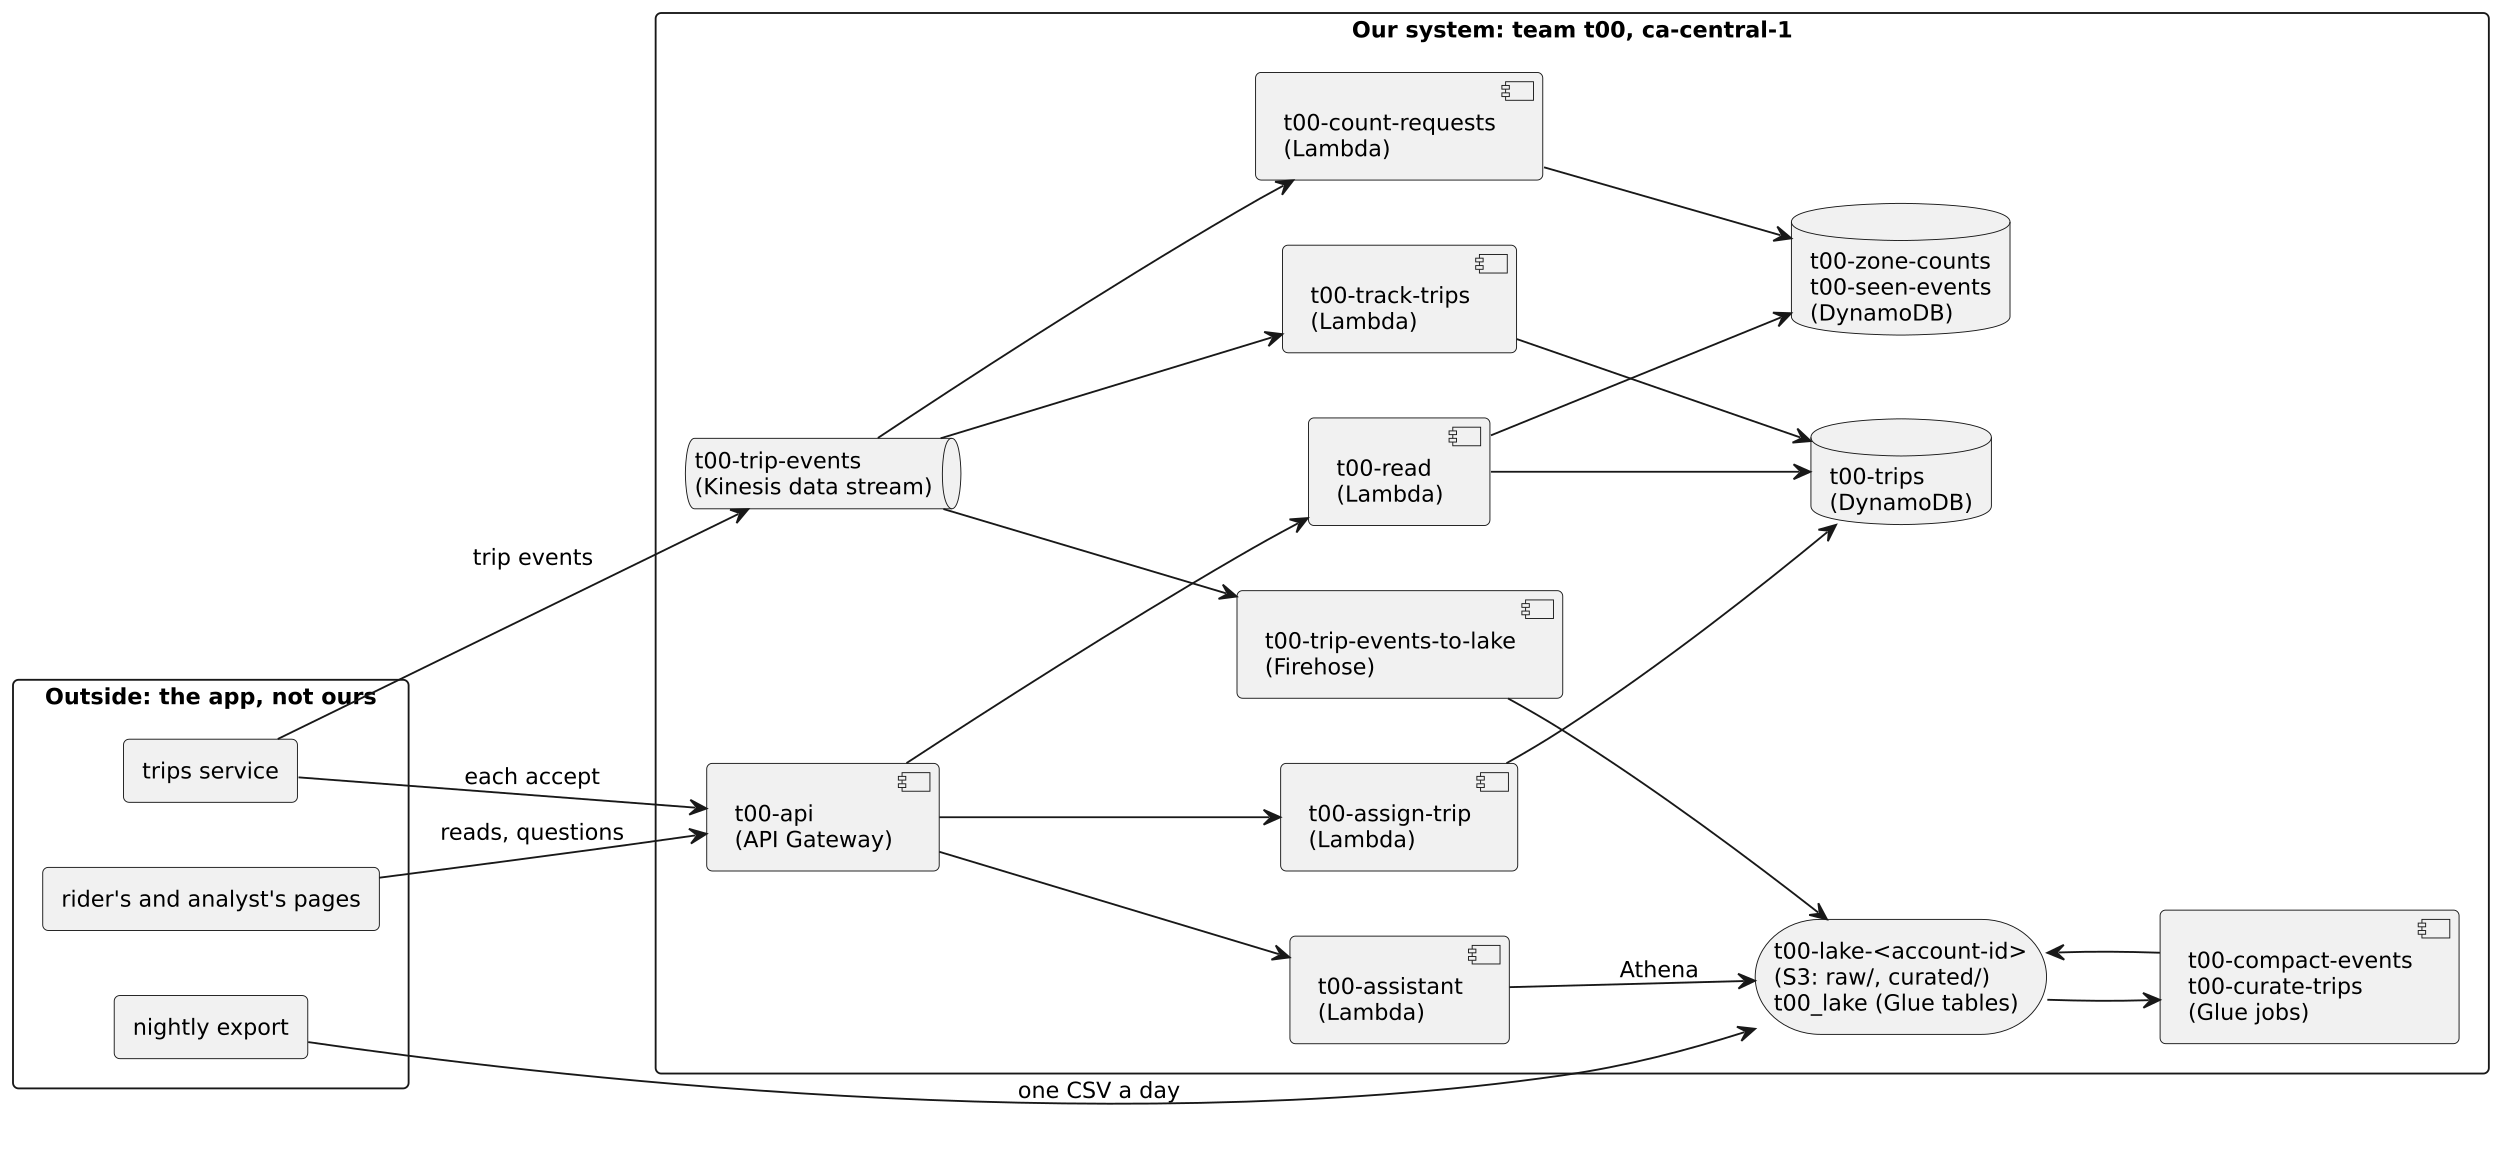
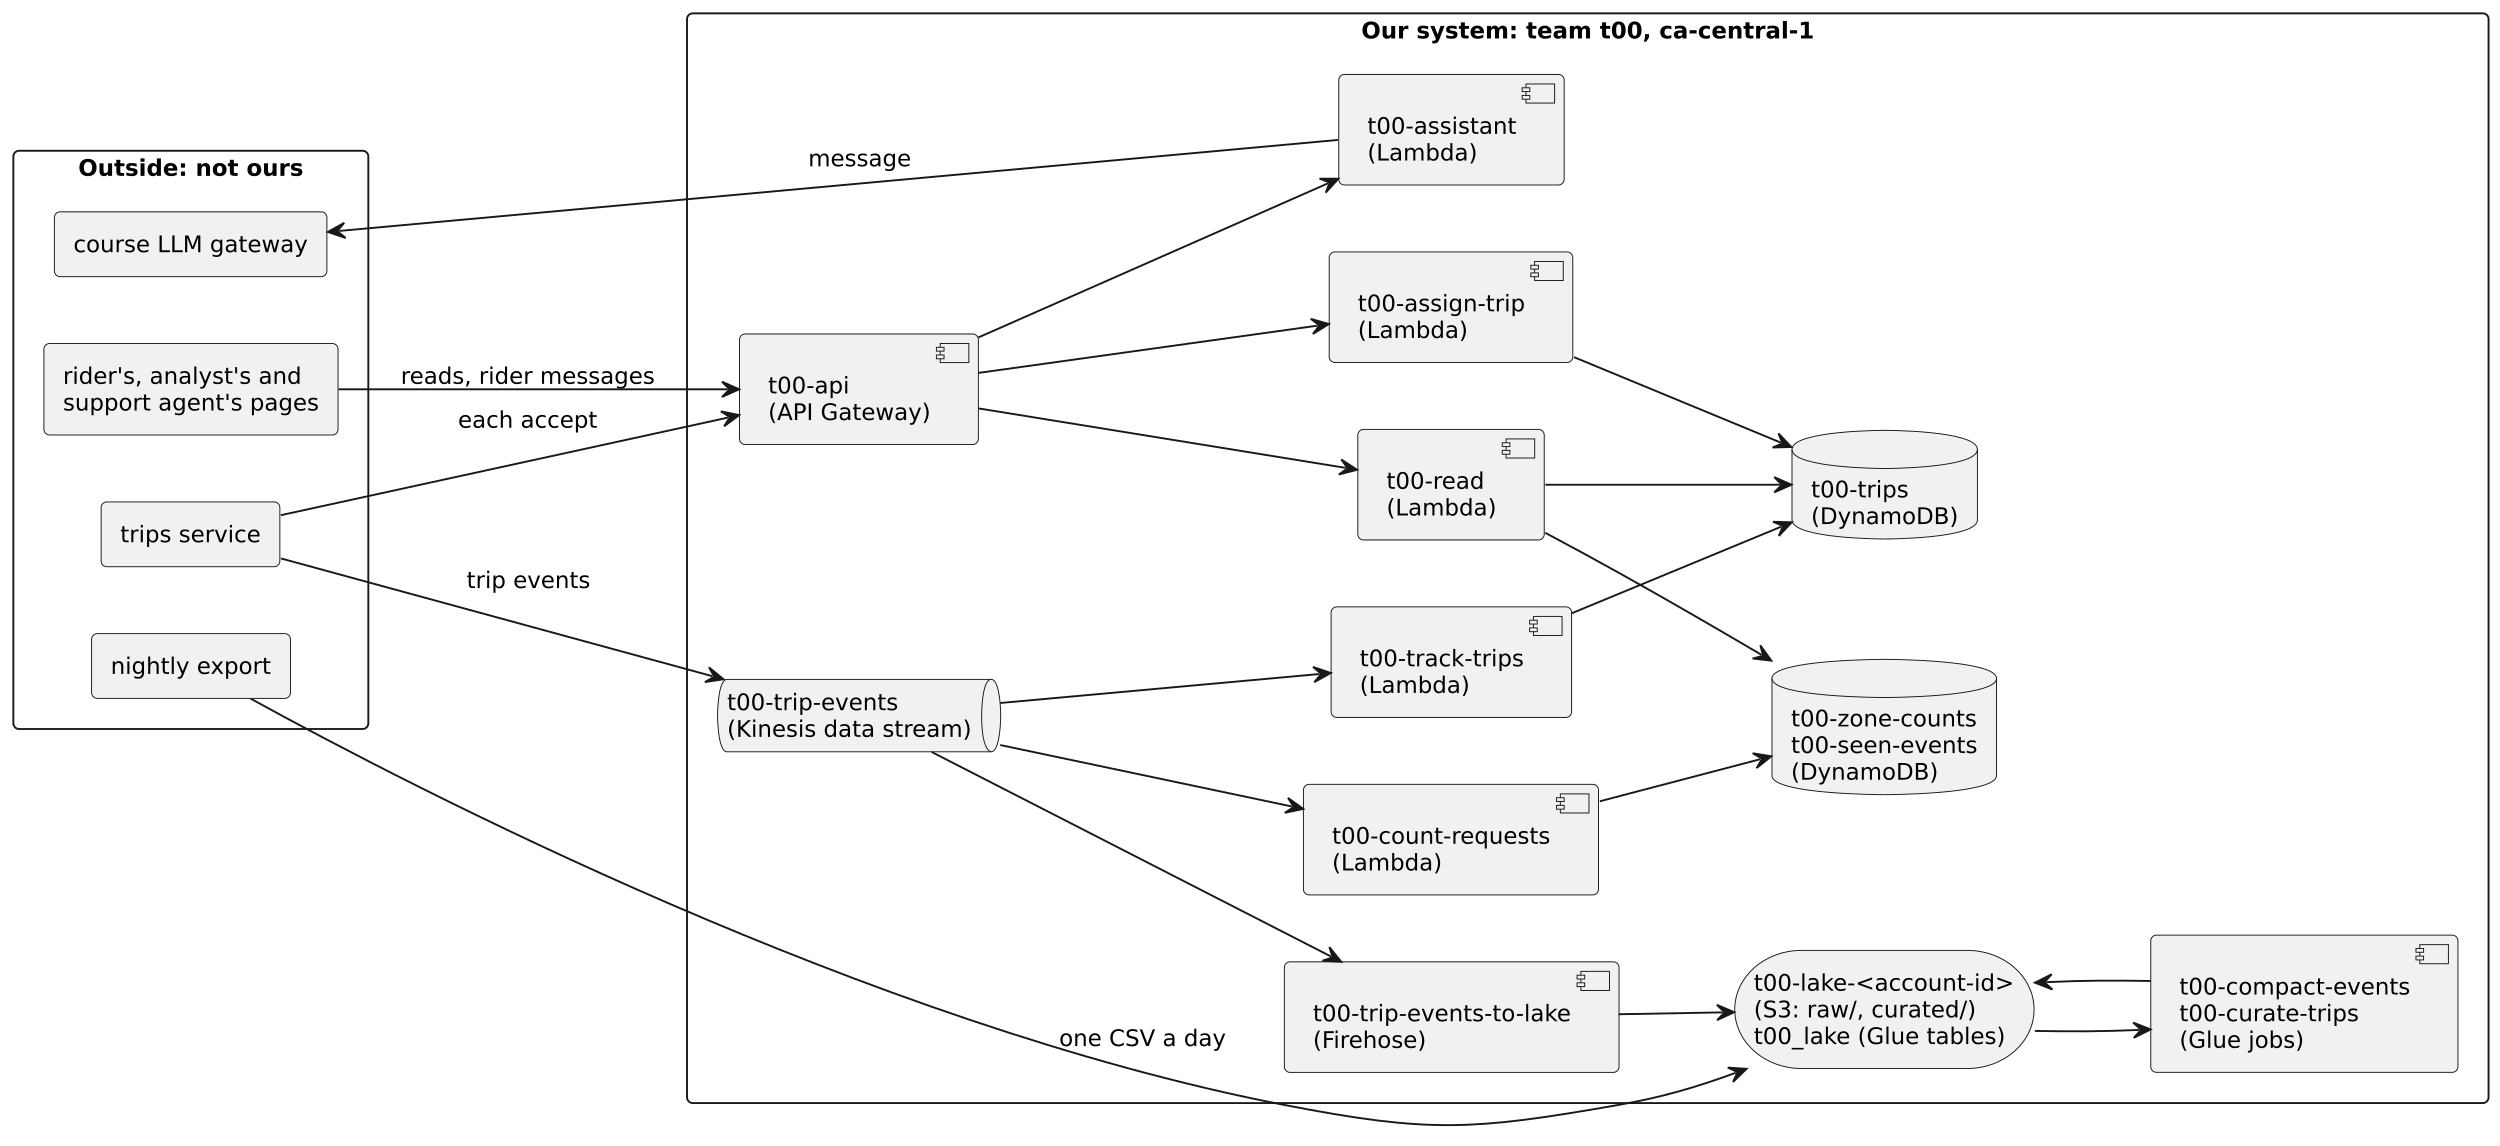
- <svg xmlns="http://www.w3.org/2000/svg" contentStyleType="text/css" data-diagram-type="DESCRIPTION" height="621px" preserveAspectRatio="none" style="width:1346px;height:621px;background:#FFFFFF;" version="1.1" viewBox="0 0 1346 621" width="1346px" zoomAndPan="magnify">
+ <svg xmlns="http://www.w3.org/2000/svg" contentStyleType="text/css" data-diagram-type="DESCRIPTION" height="600px" preserveAspectRatio="none" style="width:1310px;height:600px;background:#FFFFFF;" version="1.1" viewBox="0 0 1310 600" width="1310px" zoomAndPan="magnify">
  <defs />
  <g>
    <g id="cluster_outside">
-       <rect fill="transparent" height="220" rx="3" ry="3" style="stroke:#181818;stroke-width:1;" width="213" x="7" y="366" />
-       <text fill="#000000" font-family="DejaVu Sans" font-size="12" font-weight="bold" lengthAdjust="spacing" textLength="178.6" x="24.2" y="379.139">Outside: the app, not ours</text>
+       <rect fill="transparent" height="303" rx="3" ry="3" style="stroke:#181818;stroke-width:1;" width="186" x="7" y="79" />
+       <text fill="#000000" font-family="DejaVu Sans" font-size="12" font-weight="bold" lengthAdjust="spacing" textLength="117.99" x="41.005" y="92.139">Outside: not ours</text>
    </g>
    <g id="cluster_ours">
-       <rect fill="transparent" height="571" rx="3" ry="3" style="stroke:#181818;stroke-width:1;" width="987" x="353" y="7" />
-       <text fill="#000000" font-family="DejaVu Sans" font-size="12" font-weight="bold" lengthAdjust="spacing" textLength="237.31" x="727.845" y="20.139">Our system: team t00, ca-central-1</text>
+       <rect fill="transparent" height="571" rx="3" ry="3" style="stroke:#181818;stroke-width:1;" width="944" x="360" y="7" />
+       <text fill="#000000" font-family="DejaVu Sans" font-size="12" font-weight="bold" lengthAdjust="spacing" textLength="237.31" x="713.345" y="20.139">Our system: team t00, ca-central-1</text>
    </g>
    <g id="elem_svc">
-       <rect fill="#F1F1F1" height="33.969" rx="3" ry="3" style="stroke:#181818;stroke-width:0.5;" width="93.641" x="66.5" y="398" />
-       <text fill="#000000" font-family="DejaVu Sans" font-size="12" lengthAdjust="spacing" textLength="73.641" x="76.5" y="419.139">trips service</text>
+       <rect fill="#F1F1F1" height="33.969" rx="3" ry="3" style="stroke:#181818;stroke-width:0.5;" width="93.641" x="53" y="263" />
+       <text fill="#000000" font-family="DejaVu Sans" font-size="12" lengthAdjust="spacing" textLength="73.641" x="63" y="284.139">trips service</text>
    </g>
    <g id="elem_export">
-       <rect fill="#F1F1F1" height="33.969" rx="3" ry="3" style="stroke:#181818;stroke-width:0.5;" width="104.199" x="61.5" y="536" />
-       <text fill="#000000" font-family="DejaVu Sans" font-size="12" lengthAdjust="spacing" textLength="84.199" x="71.5" y="557.139">nightly export</text>
+       <rect fill="#F1F1F1" height="33.969" rx="3" ry="3" style="stroke:#181818;stroke-width:0.5;" width="104.199" x="48" y="332" />
+       <text fill="#000000" font-family="DejaVu Sans" font-size="12" lengthAdjust="spacing" textLength="84.199" x="58" y="353.139">nightly export</text>
    </g>
    <g id="elem_pages">
-       <rect fill="#F1F1F1" height="33.969" rx="3" ry="3" style="stroke:#181818;stroke-width:0.5;" width="181.25" x="23" y="467" />
-       <text fill="#000000" font-family="DejaVu Sans" font-size="12" lengthAdjust="spacing" textLength="161.25" x="33" y="488.139">rider's and analyst's pages</text>
+       <rect fill="#F1F1F1" height="47.938" rx="3" ry="3" style="stroke:#181818;stroke-width:0.5;" width="154.139" x="23" y="180" />
+       <text fill="#000000" font-family="DejaVu Sans" font-size="12" lengthAdjust="spacing" textLength="125.027" x="33" y="201.139">rider's, analyst's and</text>
+       <text fill="#000000" font-family="DejaVu Sans" font-size="12" lengthAdjust="spacing" textLength="134.139" x="33" y="215.107">support agent's pages</text>
+     </g>
+     <g id="elem_gateway">
+       <rect fill="#F1F1F1" height="33.969" rx="3" ry="3" style="stroke:#181818;stroke-width:0.5;" width="142.795" x="28.5" y="111" />
+       <text fill="#000000" font-family="DejaVu Sans" font-size="12" lengthAdjust="spacing" textLength="122.795" x="38.5" y="132.139">course LLM gateway</text>
    </g>
    <g id="elem_stream">
-       <path d="M374,236 L512.367,236 C517.367,236 517.367,254.969 517.367,254.969 C517.367,254.969 517.367,273.938 512.367,273.938 L374,273.938 C369,273.938 369,254.969 369,254.969 C369,254.969 369,236 374,236 " fill="#F1F1F1" style="stroke:#181818;stroke-width:0.5;" />
-       <path d="M512.367,236 C507.367,236 507.367,254.969 507.367,254.969 C507.367,273.938 512.367,273.938 512.367,273.938 " fill="transparent" style="stroke:#181818;stroke-width:0.5;" />
-       <text fill="#000000" font-family="DejaVu Sans" font-size="12" lengthAdjust="spacing" textLength="89.654" x="374" y="252.139">t00-trip-events</text>
-       <text fill="#000000" font-family="DejaVu Sans" font-size="12" lengthAdjust="spacing" textLength="128.367" x="374" y="266.107">(Kinesis data stream)</text>
+       <path d="M381,356 L519.367,356 C524.367,356 524.367,374.969 524.367,374.969 C524.367,374.969 524.367,393.938 519.367,393.938 L381,393.938 C376,393.938 376,374.969 376,374.969 C376,374.969 376,356 381,356 " fill="#F1F1F1" style="stroke:#181818;stroke-width:0.5;" />
+       <path d="M519.367,356 C514.367,356 514.367,374.969 514.367,374.969 C514.367,393.938 519.367,393.938 519.367,393.938 " fill="transparent" style="stroke:#181818;stroke-width:0.5;" />
+       <text fill="#000000" font-family="DejaVu Sans" font-size="12" lengthAdjust="spacing" textLength="89.654" x="381" y="372.139">t00-trip-events</text>
+       <text fill="#000000" font-family="DejaVu Sans" font-size="12" lengthAdjust="spacing" textLength="128.367" x="381" y="386.107">(Kinesis data stream)</text>
    </g>
    <g id="elem_count">
-       <rect fill="#F1F1F1" height="57.938" rx="3" ry="3" style="stroke:#181818;stroke-width:0.5;" width="154.621" x="676" y="39" />
-       <rect fill="#F1F1F1" height="10" style="stroke:#181818;stroke-width:0.5;" width="15" x="810.621" y="44" />
-       <rect fill="#F1F1F1" height="2" style="stroke:#181818;stroke-width:0.5;" width="4" x="808.621" y="46" />
-       <rect fill="#F1F1F1" height="2" style="stroke:#181818;stroke-width:0.5;" width="4" x="808.621" y="50" />
-       <text fill="#000000" font-family="DejaVu Sans" font-size="12" lengthAdjust="spacing" textLength="114.621" x="691" y="70.139">t00-count-requests</text>
-       <text fill="#000000" font-family="DejaVu Sans" font-size="12" lengthAdjust="spacing" textLength="57.68" x="691" y="84.107">(Lambda)</text>
+       <rect fill="#F1F1F1" height="57.938" rx="3" ry="3" style="stroke:#181818;stroke-width:0.5;" width="154.621" x="683" y="411" />
+       <rect fill="#F1F1F1" height="10" style="stroke:#181818;stroke-width:0.5;" width="15" x="817.621" y="416" />
+       <rect fill="#F1F1F1" height="2" style="stroke:#181818;stroke-width:0.5;" width="4" x="815.621" y="418" />
+       <rect fill="#F1F1F1" height="2" style="stroke:#181818;stroke-width:0.5;" width="4" x="815.621" y="422" />
+       <text fill="#000000" font-family="DejaVu Sans" font-size="12" lengthAdjust="spacing" textLength="114.621" x="698" y="442.139">t00-count-requests</text>
+       <text fill="#000000" font-family="DejaVu Sans" font-size="12" lengthAdjust="spacing" textLength="57.68" x="698" y="456.107">(Lambda)</text>
    </g>
    <g id="elem_counts">
-       <path d="M964.5,119.5 C964.5,109.5 1023.344,109.5 1023.344,109.5 C1023.344,109.5 1082.188,109.5 1082.188,119.5 L1082.188,170.406 C1082.188,180.406 1023.344,180.406 1023.344,180.406 C1023.344,180.406 964.5,180.406 964.5,170.406 L964.5,119.5 " fill="#F1F1F1" style="stroke:#181818;stroke-width:0.5;" />
-       <path d="M964.5,119.5 C964.5,129.5 1023.344,129.5 1023.344,129.5 C1023.344,129.5 1082.188,129.5 1082.188,119.5 " fill="transparent" style="stroke:#181818;stroke-width:0.5;" />
-       <text fill="#000000" font-family="DejaVu Sans" font-size="12" lengthAdjust="spacing" textLength="97.371" x="974.5" y="144.639">t00-zone-counts</text>
-       <text fill="#000000" font-family="DejaVu Sans" font-size="12" lengthAdjust="spacing" textLength="97.688" x="974.5" y="158.607">t00-seen-events</text>
-       <text fill="#000000" font-family="DejaVu Sans" font-size="12" lengthAdjust="spacing" textLength="77.168" x="974.5" y="172.576">(DynamoDB)</text>
+       <path d="M928.5,355.5 C928.5,345.5 987.344,345.5 987.344,345.5 C987.344,345.5 1046.188,345.5 1046.188,355.5 L1046.188,406.406 C1046.188,416.406 987.344,416.406 987.344,416.406 C987.344,416.406 928.5,416.406 928.5,406.406 L928.5,355.5 " fill="#F1F1F1" style="stroke:#181818;stroke-width:0.5;" />
+       <path d="M928.5,355.5 C928.5,365.5 987.344,365.5 987.344,365.5 C987.344,365.5 1046.188,365.5 1046.188,355.5 " fill="transparent" style="stroke:#181818;stroke-width:0.5;" />
+       <text fill="#000000" font-family="DejaVu Sans" font-size="12" lengthAdjust="spacing" textLength="97.371" x="938.5" y="380.639">t00-zone-counts</text>
+       <text fill="#000000" font-family="DejaVu Sans" font-size="12" lengthAdjust="spacing" textLength="97.688" x="938.5" y="394.607">t00-seen-events</text>
+       <text fill="#000000" font-family="DejaVu Sans" font-size="12" lengthAdjust="spacing" textLength="77.168" x="938.5" y="408.576">(DynamoDB)</text>
    </g>
    <g id="elem_track">
-       <rect fill="#F1F1F1" height="57.938" rx="3" ry="3" style="stroke:#181818;stroke-width:0.5;" width="126.016" x="690.5" y="132" />
-       <rect fill="#F1F1F1" height="10" style="stroke:#181818;stroke-width:0.5;" width="15" x="796.516" y="137" />
-       <rect fill="#F1F1F1" height="2" style="stroke:#181818;stroke-width:0.5;" width="4" x="794.516" y="139" />
-       <rect fill="#F1F1F1" height="2" style="stroke:#181818;stroke-width:0.5;" width="4" x="794.516" y="143" />
-       <text fill="#000000" font-family="DejaVu Sans" font-size="12" lengthAdjust="spacing" textLength="86.016" x="705.5" y="163.139">t00-track-trips</text>
-       <text fill="#000000" font-family="DejaVu Sans" font-size="12" lengthAdjust="spacing" textLength="57.68" x="705.5" y="177.107">(Lambda)</text>
+       <rect fill="#F1F1F1" height="57.938" rx="3" ry="3" style="stroke:#181818;stroke-width:0.5;" width="126.016" x="697.5" y="318" />
+       <rect fill="#F1F1F1" height="10" style="stroke:#181818;stroke-width:0.5;" width="15" x="803.516" y="323" />
+       <rect fill="#F1F1F1" height="2" style="stroke:#181818;stroke-width:0.5;" width="4" x="801.516" y="325" />
+       <rect fill="#F1F1F1" height="2" style="stroke:#181818;stroke-width:0.5;" width="4" x="801.516" y="329" />
+       <text fill="#000000" font-family="DejaVu Sans" font-size="12" lengthAdjust="spacing" textLength="86.016" x="712.5" y="349.139">t00-track-trips</text>
+       <text fill="#000000" font-family="DejaVu Sans" font-size="12" lengthAdjust="spacing" textLength="57.68" x="712.5" y="363.107">(Lambda)</text>
    </g>
    <g id="elem_trips">
-       <path d="M975,235.5 C975,225.5 1023.584,225.5 1023.584,225.5 C1023.584,225.5 1072.168,225.5 1072.168,235.5 L1072.168,272.438 C1072.168,282.438 1023.584,282.438 1023.584,282.438 C1023.584,282.438 975,282.438 975,272.438 L975,235.5 " fill="#F1F1F1" style="stroke:#181818;stroke-width:0.5;" />
-       <path d="M975,235.5 C975,245.5 1023.584,245.5 1023.584,245.5 C1023.584,245.5 1072.168,245.5 1072.168,235.5 " fill="transparent" style="stroke:#181818;stroke-width:0.5;" />
-       <text fill="#000000" font-family="DejaVu Sans" font-size="12" lengthAdjust="spacing" textLength="51.147" x="985" y="260.639">t00-trips</text>
-       <text fill="#000000" font-family="DejaVu Sans" font-size="12" lengthAdjust="spacing" textLength="77.168" x="985" y="274.607">(DynamoDB)</text>
+       <path d="M939,235.5 C939,225.5 987.584,225.5 987.584,225.5 C987.584,225.5 1036.168,225.5 1036.168,235.5 L1036.168,272.438 C1036.168,282.438 987.584,282.438 987.584,282.438 C987.584,282.438 939,282.438 939,272.438 L939,235.5 " fill="#F1F1F1" style="stroke:#181818;stroke-width:0.5;" />
+       <path d="M939,235.5 C939,245.5 987.584,245.5 987.584,245.5 C987.584,245.5 1036.168,245.5 1036.168,235.5 " fill="transparent" style="stroke:#181818;stroke-width:0.5;" />
+       <text fill="#000000" font-family="DejaVu Sans" font-size="12" lengthAdjust="spacing" textLength="51.147" x="949" y="260.639">t00-trips</text>
+       <text fill="#000000" font-family="DejaVu Sans" font-size="12" lengthAdjust="spacing" textLength="77.168" x="949" y="274.607">(DynamoDB)</text>
    </g>
    <g id="elem_api">
-       <rect fill="#F1F1F1" height="57.938" rx="3" ry="3" style="stroke:#181818;stroke-width:0.5;" width="125.172" x="380.5" y="411" />
-       <rect fill="#F1F1F1" height="10" style="stroke:#181818;stroke-width:0.5;" width="15" x="485.672" y="416" />
-       <rect fill="#F1F1F1" height="2" style="stroke:#181818;stroke-width:0.5;" width="4" x="483.672" y="418" />
-       <rect fill="#F1F1F1" height="2" style="stroke:#181818;stroke-width:0.5;" width="4" x="483.672" y="422" />
-       <text fill="#000000" font-family="DejaVu Sans" font-size="12" lengthAdjust="spacing" textLength="42.609" x="395.5" y="442.139">t00-api</text>
-       <text fill="#000000" font-family="DejaVu Sans" font-size="12" lengthAdjust="spacing" textLength="85.172" x="395.5" y="456.107">(API Gateway)</text>
+       <rect fill="#F1F1F1" height="57.938" rx="3" ry="3" style="stroke:#181818;stroke-width:0.5;" width="125.172" x="387.5" y="175" />
+       <rect fill="#F1F1F1" height="10" style="stroke:#181818;stroke-width:0.5;" width="15" x="492.672" y="180" />
+       <rect fill="#F1F1F1" height="2" style="stroke:#181818;stroke-width:0.5;" width="4" x="490.672" y="182" />
+       <rect fill="#F1F1F1" height="2" style="stroke:#181818;stroke-width:0.5;" width="4" x="490.672" y="186" />
+       <text fill="#000000" font-family="DejaVu Sans" font-size="12" lengthAdjust="spacing" textLength="42.609" x="402.5" y="206.139">t00-api</text>
+       <text fill="#000000" font-family="DejaVu Sans" font-size="12" lengthAdjust="spacing" textLength="85.172" x="402.5" y="220.107">(API Gateway)</text>
    </g>
    <g id="elem_assign">
-       <rect fill="#F1F1F1" height="57.938" rx="3" ry="3" style="stroke:#181818;stroke-width:0.5;" width="127.639" x="689.5" y="411" />
-       <rect fill="#F1F1F1" height="10" style="stroke:#181818;stroke-width:0.5;" width="15" x="797.139" y="416" />
-       <rect fill="#F1F1F1" height="2" style="stroke:#181818;stroke-width:0.5;" width="4" x="795.139" y="418" />
-       <rect fill="#F1F1F1" height="2" style="stroke:#181818;stroke-width:0.5;" width="4" x="795.139" y="422" />
-       <text fill="#000000" font-family="DejaVu Sans" font-size="12" lengthAdjust="spacing" textLength="87.639" x="704.5" y="442.139">t00-assign-trip</text>
-       <text fill="#000000" font-family="DejaVu Sans" font-size="12" lengthAdjust="spacing" textLength="57.68" x="704.5" y="456.107">(Lambda)</text>
+       <rect fill="#F1F1F1" height="57.938" rx="3" ry="3" style="stroke:#181818;stroke-width:0.5;" width="127.639" x="696.5" y="132" />
+       <rect fill="#F1F1F1" height="10" style="stroke:#181818;stroke-width:0.5;" width="15" x="804.139" y="137" />
+       <rect fill="#F1F1F1" height="2" style="stroke:#181818;stroke-width:0.5;" width="4" x="802.139" y="139" />
+       <rect fill="#F1F1F1" height="2" style="stroke:#181818;stroke-width:0.5;" width="4" x="802.139" y="143" />
+       <text fill="#000000" font-family="DejaVu Sans" font-size="12" lengthAdjust="spacing" textLength="87.639" x="711.5" y="163.139">t00-assign-trip</text>
+       <text fill="#000000" font-family="DejaVu Sans" font-size="12" lengthAdjust="spacing" textLength="57.68" x="711.5" y="177.107">(Lambda)</text>
    </g>
    <g id="elem_read">
-       <rect fill="#F1F1F1" height="57.938" rx="3" ry="3" style="stroke:#181818;stroke-width:0.5;" width="97.68" x="704.5" y="225" />
-       <rect fill="#F1F1F1" height="10" style="stroke:#181818;stroke-width:0.5;" width="15" x="782.18" y="230" />
-       <rect fill="#F1F1F1" height="2" style="stroke:#181818;stroke-width:0.5;" width="4" x="780.18" y="232" />
-       <rect fill="#F1F1F1" height="2" style="stroke:#181818;stroke-width:0.5;" width="4" x="780.18" y="236" />
-       <text fill="#000000" font-family="DejaVu Sans" font-size="12" lengthAdjust="spacing" textLength="51.592" x="719.5" y="256.139">t00-read</text>
-       <text fill="#000000" font-family="DejaVu Sans" font-size="12" lengthAdjust="spacing" textLength="57.68" x="719.5" y="270.107">(Lambda)</text>
+       <rect fill="#F1F1F1" height="57.938" rx="3" ry="3" style="stroke:#181818;stroke-width:0.5;" width="97.68" x="711.5" y="225" />
+       <rect fill="#F1F1F1" height="10" style="stroke:#181818;stroke-width:0.5;" width="15" x="789.18" y="230" />
+       <rect fill="#F1F1F1" height="2" style="stroke:#181818;stroke-width:0.5;" width="4" x="787.18" y="232" />
+       <rect fill="#F1F1F1" height="2" style="stroke:#181818;stroke-width:0.5;" width="4" x="787.18" y="236" />
+       <text fill="#000000" font-family="DejaVu Sans" font-size="12" lengthAdjust="spacing" textLength="51.592" x="726.5" y="256.139">t00-read</text>
+       <text fill="#000000" font-family="DejaVu Sans" font-size="12" lengthAdjust="spacing" textLength="57.68" x="726.5" y="270.107">(Lambda)</text>
    </g>
    <g id="elem_assistant">
-       <rect fill="#F1F1F1" height="57.938" rx="3" ry="3" style="stroke:#181818;stroke-width:0.5;" width="118.117" x="694.5" y="504" />
-       <rect fill="#F1F1F1" height="10" style="stroke:#181818;stroke-width:0.5;" width="15" x="792.617" y="509" />
-       <rect fill="#F1F1F1" height="2" style="stroke:#181818;stroke-width:0.5;" width="4" x="790.617" y="511" />
-       <rect fill="#F1F1F1" height="2" style="stroke:#181818;stroke-width:0.5;" width="4" x="790.617" y="515" />
-       <text fill="#000000" font-family="DejaVu Sans" font-size="12" lengthAdjust="spacing" textLength="78.117" x="709.5" y="535.139">t00-assistant</text>
-       <text fill="#000000" font-family="DejaVu Sans" font-size="12" lengthAdjust="spacing" textLength="57.68" x="709.5" y="549.107">(Lambda)</text>
+       <rect fill="#F1F1F1" height="57.938" rx="3" ry="3" style="stroke:#181818;stroke-width:0.5;" width="118.117" x="701.5" y="39" />
+       <rect fill="#F1F1F1" height="10" style="stroke:#181818;stroke-width:0.5;" width="15" x="799.617" y="44" />
+       <rect fill="#F1F1F1" height="2" style="stroke:#181818;stroke-width:0.5;" width="4" x="797.617" y="46" />
+       <rect fill="#F1F1F1" height="2" style="stroke:#181818;stroke-width:0.5;" width="4" x="797.617" y="50" />
+       <text fill="#000000" font-family="DejaVu Sans" font-size="12" lengthAdjust="spacing" textLength="78.117" x="716.5" y="70.139">t00-assistant</text>
+       <text fill="#000000" font-family="DejaVu Sans" font-size="12" lengthAdjust="spacing" textLength="57.68" x="716.5" y="84.107">(Lambda)</text>
    </g>
    <g id="elem_firehose">
-       <rect fill="#F1F1F1" height="57.938" rx="3" ry="3" style="stroke:#181818;stroke-width:0.5;" width="175.381" x="666" y="318" />
-       <rect fill="#F1F1F1" height="10" style="stroke:#181818;stroke-width:0.5;" width="15" x="821.381" y="323" />
-       <rect fill="#F1F1F1" height="2" style="stroke:#181818;stroke-width:0.5;" width="4" x="819.381" y="325" />
-       <rect fill="#F1F1F1" height="2" style="stroke:#181818;stroke-width:0.5;" width="4" x="819.381" y="329" />
-       <text fill="#000000" font-family="DejaVu Sans" font-size="12" lengthAdjust="spacing" textLength="135.381" x="681" y="349.139">t00-trip-events-to-lake</text>
-       <text fill="#000000" font-family="DejaVu Sans" font-size="12" lengthAdjust="spacing" textLength="60.498" x="681" y="363.107">(Firehose)</text>
+       <rect fill="#F1F1F1" height="57.938" rx="3" ry="3" style="stroke:#181818;stroke-width:0.5;" width="175.381" x="673" y="504" />
+       <rect fill="#F1F1F1" height="10" style="stroke:#181818;stroke-width:0.5;" width="15" x="828.381" y="509" />
+       <rect fill="#F1F1F1" height="2" style="stroke:#181818;stroke-width:0.5;" width="4" x="826.381" y="511" />
+       <rect fill="#F1F1F1" height="2" style="stroke:#181818;stroke-width:0.5;" width="4" x="826.381" y="515" />
+       <text fill="#000000" font-family="DejaVu Sans" font-size="12" lengthAdjust="spacing" textLength="135.381" x="688" y="535.139">t00-trip-events-to-lake</text>
+       <text fill="#000000" font-family="DejaVu Sans" font-size="12" lengthAdjust="spacing" textLength="60.498" x="688" y="549.107">(Firehose)</text>
    </g>
    <g id="elem_lake">
-       <rect fill="#F1F1F1" height="61.906" rx="35" ry="35" style="stroke:#181818;stroke-width:0.5;" width="156.852" x="945" y="495" />
-       <text fill="#000000" font-family="DejaVu Sans" font-size="12" lengthAdjust="spacing" textLength="136.852" x="955" y="516.139">t00-lake-&lt;account-id&gt;</text>
-       <text fill="#000000" font-family="DejaVu Sans" font-size="12" lengthAdjust="spacing" textLength="116.484" x="955" y="530.107">(S3: raw/, curated/)</text>
-       <text fill="#000000" font-family="DejaVu Sans" font-size="12" lengthAdjust="spacing" textLength="132.252" x="955" y="544.076">t00_lake (Glue tables)</text>
+       <rect fill="#F1F1F1" height="61.906" rx="35" ry="35" style="stroke:#181818;stroke-width:0.5;" width="156.852" x="909" y="498" />
+       <text fill="#000000" font-family="DejaVu Sans" font-size="12" lengthAdjust="spacing" textLength="136.852" x="919" y="519.139">t00-lake-&lt;account-id&gt;</text>
+       <text fill="#000000" font-family="DejaVu Sans" font-size="12" lengthAdjust="spacing" textLength="116.484" x="919" y="533.107">(S3: raw/, curated/)</text>
+       <text fill="#000000" font-family="DejaVu Sans" font-size="12" lengthAdjust="spacing" textLength="132.252" x="919" y="547.076">t00_lake (Glue tables)</text>
    </g>
    <g id="elem_jobs">
-       <rect fill="#F1F1F1" height="71.906" rx="3" ry="3" style="stroke:#181818;stroke-width:0.5;" width="160.967" x="1163" y="490" />
-       <rect fill="#F1F1F1" height="10" style="stroke:#181818;stroke-width:0.5;" width="15" x="1303.967" y="495" />
-       <rect fill="#F1F1F1" height="2" style="stroke:#181818;stroke-width:0.5;" width="4" x="1301.967" y="497" />
-       <rect fill="#F1F1F1" height="2" style="stroke:#181818;stroke-width:0.5;" width="4" x="1301.967" y="501" />
-       <text fill="#000000" font-family="DejaVu Sans" font-size="12" lengthAdjust="spacing" textLength="120.967" x="1178" y="521.139">t00-compact-events</text>
-       <text fill="#000000" font-family="DejaVu Sans" font-size="12" lengthAdjust="spacing" textLength="94.055" x="1178" y="535.107">t00-curate-trips</text>
-       <text fill="#000000" font-family="DejaVu Sans" font-size="12" lengthAdjust="spacing" textLength="65.344" x="1178" y="549.076">(Glue jobs)</text>
+       <rect fill="#F1F1F1" height="71.906" rx="3" ry="3" style="stroke:#181818;stroke-width:0.5;" width="160.967" x="1127" y="490" />
+       <rect fill="#F1F1F1" height="10" style="stroke:#181818;stroke-width:0.5;" width="15" x="1267.967" y="495" />
+       <rect fill="#F1F1F1" height="2" style="stroke:#181818;stroke-width:0.5;" width="4" x="1265.967" y="497" />
+       <rect fill="#F1F1F1" height="2" style="stroke:#181818;stroke-width:0.5;" width="4" x="1265.967" y="501" />
+       <text fill="#000000" font-family="DejaVu Sans" font-size="12" lengthAdjust="spacing" textLength="120.967" x="1142" y="521.139">t00-compact-events</text>
+       <text fill="#000000" font-family="DejaVu Sans" font-size="12" lengthAdjust="spacing" textLength="94.055" x="1142" y="535.107">t00-curate-trips</text>
+       <text fill="#000000" font-family="DejaVu Sans" font-size="12" lengthAdjust="spacing" textLength="65.344" x="1142" y="549.076">(Glue jobs)</text>
    </g>
    <g id="link_svc_stream">
-       <path d="M149.55,397.88 C211.18,367.77 333.129,308.183 397.519,276.733 " fill="transparent" id="svc-to-stream" style="stroke:#181818;stroke-width:1;" />
-       <polygon fill="#181818" points="402.91,274.1,393.068,274.456,398.417,276.294,396.579,281.644,402.91,274.1" style="stroke:#181818;stroke-width:1;" />
-       <text fill="#000000" font-family="DejaVu Sans" font-size="12" lengthAdjust="spacing" textLength="64.834" x="254.5" y="304.139">trip events</text>
+       <path d="M147.21,292.62 C206.56,308.82 304.332,335.51 373.332,354.34 " fill="transparent" id="svc-to-stream" style="stroke:#181818;stroke-width:1;" />
+       <polygon fill="#181818" points="379.12,355.92,371.491,349.692,374.296,354.604,369.384,357.409,379.12,355.92" style="stroke:#181818;stroke-width:1;" />
+       <text fill="#000000" font-family="DejaVu Sans" font-size="12" lengthAdjust="spacing" textLength="64.834" x="244.5" y="308.139">trip events</text>
    </g>
    <g id="link_svc_api">
-       <path d="M160.73,418.53 C218.21,422.92 310.537,429.963 374.387,434.843 " fill="transparent" id="svc-to-api" style="stroke:#181818;stroke-width:1;" />
-       <polygon fill="#181818" points="380.37,435.3,371.701,430.626,375.385,434.919,371.091,438.603,380.37,435.3" style="stroke:#181818;stroke-width:1;" />
-       <text fill="#000000" font-family="DejaVu Sans" font-size="12" lengthAdjust="spacing" textLength="73.008" x="250" y="422.139">each accept</text>
+       <path d="M147.14,269.95 C196.02,259.3 275.45,241.98 344,227 C358.04,223.93 367.269,221.914 381.509,218.794 " fill="transparent" id="svc-to-api" style="stroke:#181818;stroke-width:1;" />
+       <polygon fill="#181818" points="387.37,217.51,377.722,215.529,382.486,218.58,379.435,223.344,387.37,217.51" style="stroke:#181818;stroke-width:1;" />
+       <text fill="#000000" font-family="DejaVu Sans" font-size="12" lengthAdjust="spacing" textLength="73.008" x="240" y="224.139">each accept</text>
    </g>
    <g id="link_export_lake">
-       <path d="M165.92,561.06 C285.23,578.4 589.87,614.92 841,579 C875.77,574.03 907.459,565.758 939.229,555.718 " fill="transparent" id="export-to-lake" style="stroke:#181818;stroke-width:1;" />
-       <polygon fill="#181818" points="944.95,553.91,935.163,552.808,940.182,555.417,937.574,560.436,944.95,553.91" style="stroke:#181818;stroke-width:1;" />
-       <text fill="#000000" font-family="DejaVu Sans" font-size="12" lengthAdjust="spacing" textLength="87.404" x="548" y="591.139">one CSV a day</text>
+       <path d="M131.33,366.09 C214.58,411.9 454.95,536.8 673,579 C749.36,593.78 771.39,592.41 848,579 C870.41,575.08 888.346,569.904 909.556,562.134 " fill="transparent" id="export-to-lake" style="stroke:#181818;stroke-width:1;" />
+       <polygon fill="#181818" points="915.19,560.07,905.363,559.41,910.495,561.79,908.115,566.922,915.19,560.07" style="stroke:#181818;stroke-width:1;" />
+       <text fill="#000000" font-family="DejaVu Sans" font-size="12" lengthAdjust="spacing" textLength="87.404" x="555" y="548.139">one CSV a day</text>
    </g>
    <g id="link_pages_api">
-       <path d="M204.12,472.57 C244.71,467.33 293.29,460.97 337,455 C351.05,453.08 360.21,451.807 374.45,449.777 " fill="transparent" id="pages-to-api" style="stroke:#181818;stroke-width:1;" />
-       <polygon fill="#181818" points="380.39,448.93,370.916,446.24,375.44,449.636,372.045,454.16,380.39,448.93" style="stroke:#181818;stroke-width:1;" />
-       <text fill="#000000" font-family="DejaVu Sans" font-size="12" lengthAdjust="spacing" textLength="99.264" x="237" y="452.139">reads, questions</text>
+       <path d="M177.37,204 C240.39,204 322.68,204 381.3,204 " fill="transparent" id="pages-to-api" style="stroke:#181818;stroke-width:1;" />
+       <polygon fill="#181818" points="387.3,204,378.3,200,382.3,204,378.3,208,387.3,204" style="stroke:#181818;stroke-width:1;" />
+       <text fill="#000000" font-family="DejaVu Sans" font-size="12" lengthAdjust="spacing" textLength="133.365" x="210" y="201.139">reads, rider messages</text>
    </g>
    <g id="link_stream_count">
-       <path d="M472.65,235.8 C514.53,207.97 595.18,155.24 666,114 C675.7,108.35 680.871,105.412 691.031,99.922 " fill="transparent" id="stream-to-count" style="stroke:#181818;stroke-width:1;" />
-       <polygon fill="#181818" points="696.31,97.07,686.49,97.829,691.911,99.447,690.294,104.868,696.31,97.07" style="stroke:#181818;stroke-width:1;" />
+       <path d="M524.11,390.4 C571.95,400.48 628.479,412.392 677.009,422.622 " fill="transparent" id="stream-to-count" style="stroke:#181818;stroke-width:1;" />
+       <polygon fill="#181818" points="682.88,423.86,674.899,418.09,677.987,422.829,673.249,425.918,682.88,423.86" style="stroke:#181818;stroke-width:1;" />
    </g>
    <g id="link_count_counts">
-       <path d="M831.3,90.07 C873.68,102.24 919.693,115.463 958.673,126.663 " fill="transparent" id="count-to-counts" style="stroke:#181818;stroke-width:1;" />
-       <polygon fill="#181818" points="964.44,128.32,956.895,121.99,959.634,126.939,954.685,129.679,964.44,128.32" style="stroke:#181818;stroke-width:1;" />
+       <path d="M838.3,419.86 C867.71,412.15 894.946,405.012 922.356,397.822 " fill="transparent" id="count-to-counts" style="stroke:#181818;stroke-width:1;" />
+       <polygon fill="#181818" points="928.16,396.3,918.44,394.714,923.324,397.569,920.469,402.453,928.16,396.3" style="stroke:#181818;stroke-width:1;" />
    </g>
    <g id="link_stream_track">
-       <path d="M506.43,235.98 C560.04,219.64 631.181,197.969 684.691,181.659 " fill="transparent" id="stream-to-track" style="stroke:#181818;stroke-width:1;" />
-       <polygon fill="#181818" points="690.43,179.91,680.655,178.708,685.647,181.368,682.987,186.36,690.43,179.91" style="stroke:#181818;stroke-width:1;" />
+       <path d="M524.11,368.36 C576.85,363.58 641.304,357.722 691.355,353.182 " fill="transparent" id="stream-to-track" style="stroke:#181818;stroke-width:1;" />
+       <polygon fill="#181818" points="697.33,352.64,688.005,349.469,692.35,353.092,688.728,357.437,697.33,352.64" style="stroke:#181818;stroke-width:1;" />
    </g>
    <g id="link_track_trips">
-       <path d="M816.66,182.57 C864.9,199.31 925.122,220.203 969.232,235.513 " fill="transparent" id="track-to-trips" style="stroke:#181818;stroke-width:1;" />
-       <polygon fill="#181818" points="974.9,237.48,967.709,230.75,970.176,235.84,965.086,238.308,974.9,237.48" style="stroke:#181818;stroke-width:1;" />
+       <path d="M823.58,321.34 C860,306.29 899.765,289.851 933.355,275.971 " fill="transparent" id="track-to-trips" style="stroke:#181818;stroke-width:1;" />
+       <polygon fill="#181818" points="938.9,273.68,929.055,273.42,934.279,275.589,932.11,280.814,938.9,273.68" style="stroke:#181818;stroke-width:1;" />
    </g>
    <g id="link_stream_firehose">
-       <path d="M507.92,274.06 C553.63,287.69 609.93,304.485 660.09,319.445 " fill="transparent" id="stream-to-firehose" style="stroke:#181818;stroke-width:1;" />
-       <polygon fill="#181818" points="665.84,321.16,658.359,314.755,661.049,319.731,656.072,322.421,665.84,321.16" style="stroke:#181818;stroke-width:1;" />
+       <path d="M488.21,394.06 C541.58,421.39 634.94,469.205 697.44,501.215 " fill="transparent" id="stream-to-firehose" style="stroke:#181818;stroke-width:1;" />
+       <polygon fill="#181818" points="702.78,503.95,696.593,496.287,698.33,501.671,692.946,503.408,702.78,503.95" style="stroke:#181818;stroke-width:1;" />
    </g>
    <g id="link_firehose_lake">
-       <path d="M811.93,376.05 C821.76,381.44 831.78,387.21 841,393 C892.12,425.09 942.91,463.198 978.91,491.298 " fill="transparent" id="firehose-to-lake" style="stroke:#181818;stroke-width:1;" />
-       <polygon fill="#181818" points="983.64,494.99,979.007,486.299,979.699,491.913,974.084,492.605,983.64,494.99" style="stroke:#181818;stroke-width:1;" />
+       <path d="M848.17,531.46 C868.1,531.1 883.171,530.837 902.701,530.487 " fill="transparent" id="firehose-to-lake" style="stroke:#181818;stroke-width:1;" />
+       <polygon fill="#181818" points="908.7,530.38,899.63,526.542,903.701,530.47,899.773,534.541,908.7,530.38" style="stroke:#181818;stroke-width:1;" />
    </g>
    <g id="link_lake_jobs">
-       <path d="M1102.28,538.27 C1121.97,538.89 1137.143,539.086 1156.913,538.506 " fill="transparent" id="lake-to-jobs" style="stroke:#181818;stroke-width:1;" />
-       <polygon fill="#181818" points="1162.91,538.33,1153.797,534.596,1157.912,538.477,1154.031,542.592,1162.91,538.33" style="stroke:#181818;stroke-width:1;" />
+       <path d="M1066.28,540.2 C1085.97,540.55 1101.146,540.541 1120.916,539.681 " fill="transparent" id="lake-to-jobs" style="stroke:#181818;stroke-width:1;" />
+       <polygon fill="#181818" points="1126.91,539.42,1117.745,535.815,1121.915,539.637,1118.092,543.807,1126.91,539.42" style="stroke:#181818;stroke-width:1;" />
    </g>
    <g id="link_jobs_lake">
-       <path d="M1162.91,512.95 C1143.14,512.33 1127.967,512.152 1108.277,512.802 " fill="transparent" id="jobs-to-lake" style="stroke:#181818;stroke-width:1;" />
-       <polygon fill="#181818" points="1102.28,513,1111.407,516.701,1107.277,512.835,1111.143,508.705,1102.28,513" style="stroke:#181818;stroke-width:1;" />
+       <path d="M1126.91,514.04 C1107.14,513.7 1091.964,513.73 1072.274,514.65 " fill="transparent" id="jobs-to-lake" style="stroke:#181818;stroke-width:1;" />
+       <polygon fill="#181818" points="1066.28,514.93,1075.457,518.506,1071.275,514.697,1075.083,510.514,1066.28,514.93" style="stroke:#181818;stroke-width:1;" />
    </g>
    <g id="link_api_assign">
-       <path d="M505.69,440 C558.97,440 629.62,440 683.33,440 " fill="transparent" id="api-to-assign" style="stroke:#181818;stroke-width:1;" />
-       <polygon fill="#181818" points="689.33,440,680.33,436,684.33,440,680.33,444,689.33,440" style="stroke:#181818;stroke-width:1;" />
+       <path d="M512.69,195.4 C565.97,187.98 636.678,178.119 690.388,170.629 " fill="transparent" id="api-to-assign" style="stroke:#181818;stroke-width:1;" />
+       <polygon fill="#181818" points="696.33,169.8,686.864,167.081,691.378,170.491,687.969,175.005,696.33,169.8" style="stroke:#181818;stroke-width:1;" />
    </g>
    <g id="link_assign_trips">
-       <path d="M811.08,410.91 C821.21,405.24 831.54,399.14 841,393 C894.77,358.11 948.3,315.736 983.91,286.386 " fill="transparent" id="assign-to-trips" style="stroke:#181818;stroke-width:1;" />
-       <polygon fill="#181818" points="988.54,282.57,979.051,285.207,984.682,285.75,984.139,291.381,988.54,282.57" style="stroke:#181818;stroke-width:1;" />
+       <path d="M824.77,187.15 C860.91,202.09 899.935,218.218 933.135,231.938 " fill="transparent" id="assign-to-trips" style="stroke:#181818;stroke-width:1;" />
+       <polygon fill="#181818" points="938.68,234.23,931.89,227.096,934.059,232.32,928.835,234.489,938.68,234.23" style="stroke:#181818;stroke-width:1;" />
    </g>
    <g id="link_api_read">
-       <path d="M488.05,410.86 C532.43,381.84 603.14,336.47 666,300 C678.21,292.92 686.306,288.413 698.816,281.743 " fill="transparent" id="api-to-read" style="stroke:#181818;stroke-width:1;" />
-       <polygon fill="#181818" points="704.11,278.92,694.286,279.625,699.698,281.272,698.05,286.684,704.11,278.92" style="stroke:#181818;stroke-width:1;" />
+       <path d="M512.69,214 C571.07,223.46 651.587,236.51 705.157,245.19 " fill="transparent" id="api-to-read" style="stroke:#181818;stroke-width:1;" />
+       <polygon fill="#181818" points="711.08,246.15,702.836,240.762,706.144,245.35,701.556,248.659,711.08,246.15" style="stroke:#181818;stroke-width:1;" />
    </g>
    <g id="link_read_trips">
-       <path d="M802.72,254 C851.4,254 920.13,254 968.66,254 " fill="transparent" id="read-to-trips" style="stroke:#181818;stroke-width:1;" />
-       <polygon fill="#181818" points="974.66,254,965.66,250,969.66,254,965.66,258,974.66,254" style="stroke:#181818;stroke-width:1;" />
+       <path d="M809.77,254 C847.86,254 894.73,254 932.7,254 " fill="transparent" id="read-to-trips" style="stroke:#181818;stroke-width:1;" />
+       <polygon fill="#181818" points="938.7,254,929.7,250,933.7,254,929.7,258,938.7,254" style="stroke:#181818;stroke-width:1;" />
    </g>
    <g id="link_read_counts">
-       <path d="M802.72,234.39 C848.08,215.94 910.512,190.551 958.842,170.891 " fill="transparent" id="read-to-counts" style="stroke:#181818;stroke-width:1;" />
-       <polygon fill="#181818" points="964.4,168.63,954.556,168.316,959.769,170.514,957.571,175.726,964.4,168.63" style="stroke:#181818;stroke-width:1;" />
+       <path d="M809.73,279.2 C822.25,285.87 835.67,293.12 848,300 C874.51,314.8 898.391,328.634 923.001,343.134 " fill="transparent" id="read-to-counts" style="stroke:#181818;stroke-width:1;" />
+       <polygon fill="#181818" points="928.17,346.18,922.446,338.165,923.862,343.642,918.385,345.058,928.17,346.18" style="stroke:#181818;stroke-width:1;" />
    </g>
    <g id="link_api_assistant">
-       <path d="M505.69,458.6 C560.64,475.16 634.706,497.488 688.566,513.728 " fill="transparent" id="api-to-assistant" style="stroke:#181818;stroke-width:1;" />
-       <polygon fill="#181818" points="694.31,515.46,686.848,509.032,689.523,514.017,684.538,516.692,694.31,515.46" style="stroke:#181818;stroke-width:1;" />
-     </g>
-     <g id="link_assistant_lake">
-       <path d="M812.65,531.48 C851.37,530.47 896.682,529.286 938.882,528.186 " fill="transparent" id="assistant-to-lake" style="stroke:#181818;stroke-width:1;" />
-       <polygon fill="#181818" points="944.88,528.03,935.779,524.266,939.882,528.16,935.987,532.263,944.88,528.03" style="stroke:#181818;stroke-width:1;" />
-       <text fill="#000000" font-family="DejaVu Sans" font-size="12" lengthAdjust="spacing" textLength="42.861" x="872" y="526.139">Athena</text>
+       <path d="M512.69,176.81 C567.64,152.58 641.96,119.81 695.82,96.07 " fill="transparent" id="api-to-assistant" style="stroke:#181818;stroke-width:1;" />
+       <polygon fill="#181818" points="701.31,93.65,691.461,93.62,696.735,95.667,694.688,100.94,701.31,93.65" style="stroke:#181818;stroke-width:1;" />
+     </g>
+     <g id="link_assistant_gateway">
+       <path d="M701.09,73.32 C580.14,84.34 308.635,109.086 177.755,121.006 " fill="transparent" id="assistant-to-gateway" style="stroke:#181818;stroke-width:1;" />
+       <polygon fill="#181818" points="171.78,121.55,181.106,124.717,176.759,121.097,180.38,116.75,171.78,121.55" style="stroke:#181818;stroke-width:1;" />
+       <text fill="#000000" font-family="DejaVu Sans" font-size="12" lengthAdjust="spacing" textLength="53.93" x="423.5" y="87.139">message</text>
    </g>
  </g>
</svg>
